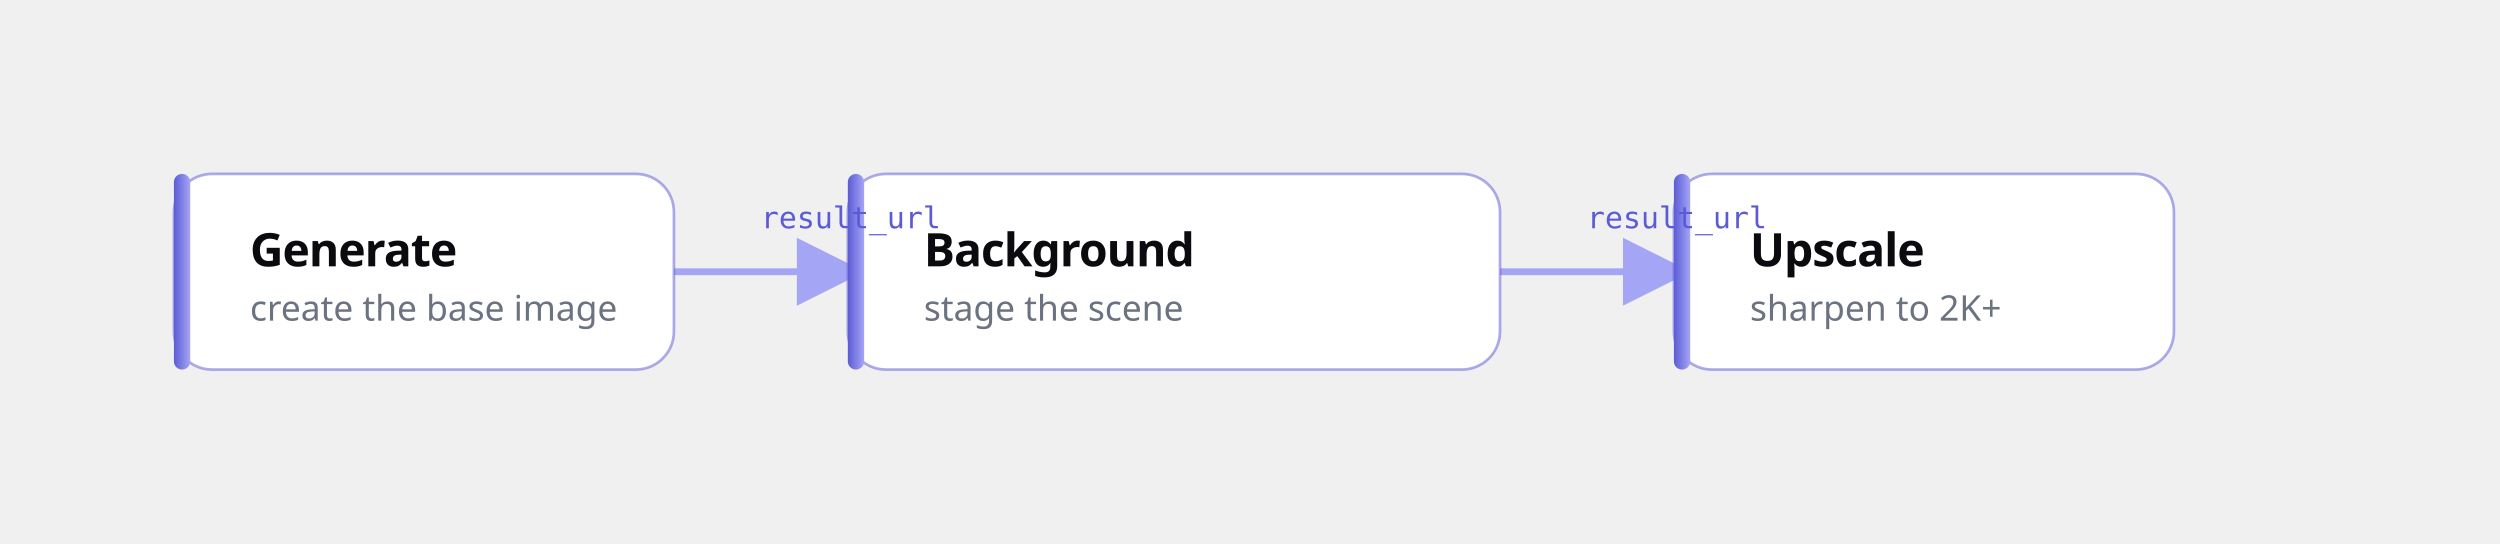
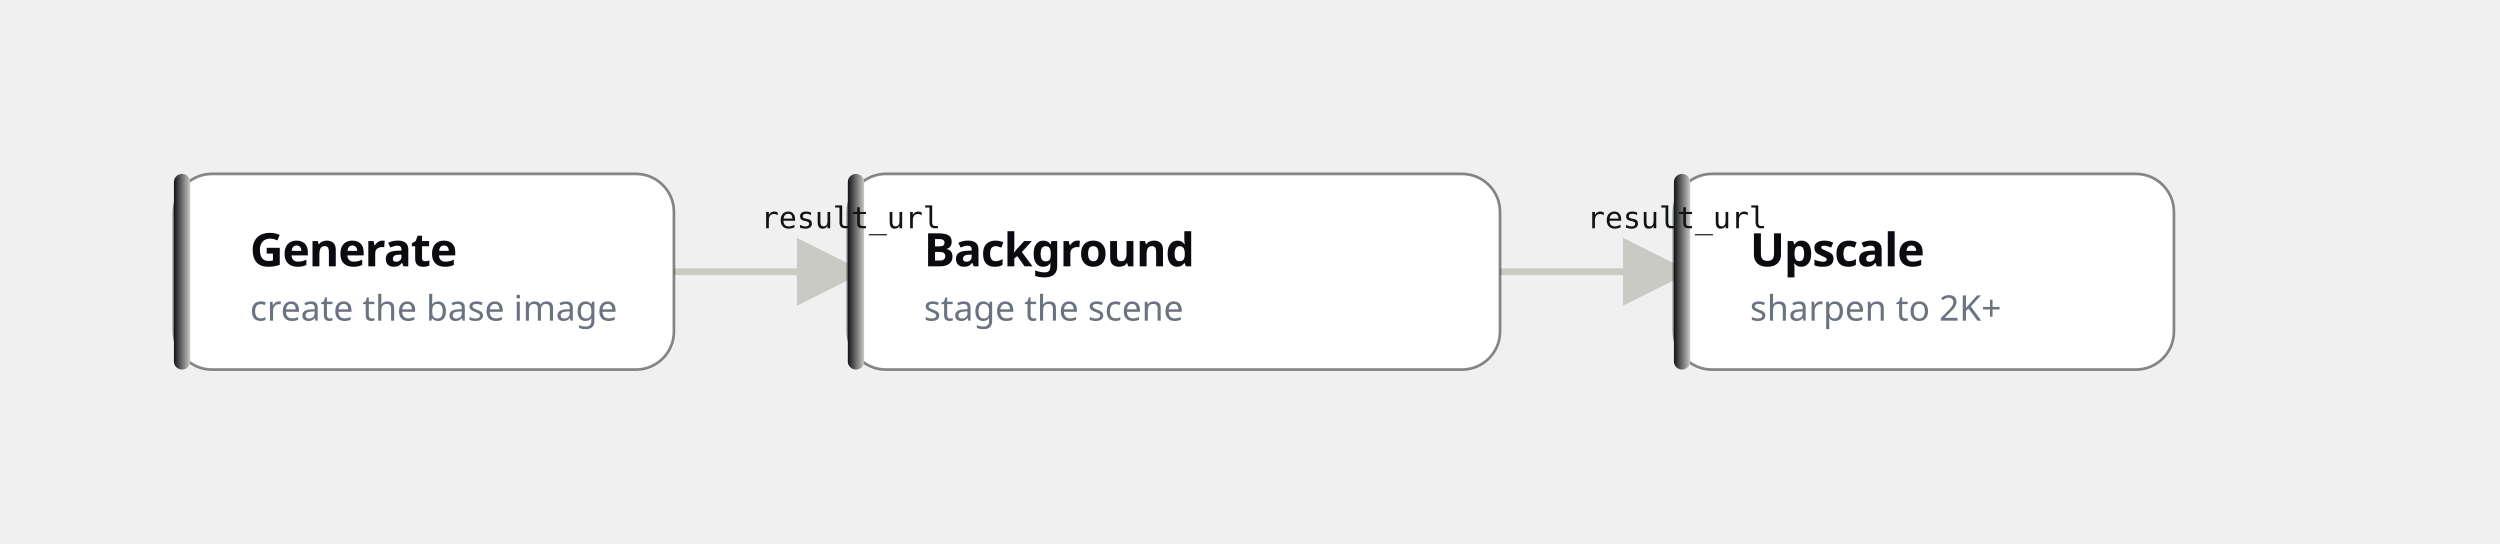
<svg xmlns="http://www.w3.org/2000/svg" width="920" height="200" viewBox="0 0 920 200" fill="none" font-family="Geist, system-ui, sans-serif">
  <defs>
    <marker id="warrow" markerWidth="10" markerHeight="10" refX="7.5" refY="5" orient="auto">
-       <path d="M0 0 L10 5 L0 10 Z" fill="#a5a5f5" />
+       <path d="M0 0 L10 5 L0 10 Z" fill="#c9cac4" />
    </marker>
    <linearGradient id="waccent" x1="0" y1="0" x2="1" y2="0">
-       <stop offset="0" stop-color="#5b5bd6" />
-       <stop offset="1" stop-color="#a5a5f5" />
+       <stop offset="0" stop-color="#111317" />
+       <stop offset="1" stop-color="#c9cac4" />
    </linearGradient>
  </defs>
-   <line x1="248" y1="100" x2="312" y2="100" stroke="#a5a5f5" stroke-width="2.5" marker-end="url(#warrow)" />
-   <line x1="552" y1="100" x2="616" y2="100" stroke="#a5a5f5" stroke-width="2.5" marker-end="url(#warrow)" />
-   <rect x="64" y="64" width="184" height="72" rx="14" fill="#ffffff" stroke="#5b5bd6" stroke-opacity="0.5" />
+   <line x1="248" y1="100" x2="312" y2="100" stroke="#c9cac4" stroke-width="2.5" marker-end="url(#warrow)" />
+   <line x1="552" y1="100" x2="616" y2="100" stroke="#c9cac4" stroke-width="2.5" marker-end="url(#warrow)" />
+   <rect x="64" y="64" width="184" height="72" rx="14" fill="#ffffff" stroke="#111317" stroke-opacity="0.5" />
  <rect x="64" y="64" width="6" height="72" rx="3" fill="url(#waccent)" />
  <text x="92" y="98" font-size="17" font-weight="600" fill="#0a0a0f" letter-spacing="-0.02em">Generate</text>
  <text x="92" y="118" font-size="13" fill="#6b7280">create the base image</text>
-   <rect x="312" y="64" width="240" height="72" rx="14" fill="#ffffff" stroke="#5b5bd6" stroke-opacity="0.5" />
+   <rect x="312" y="64" width="240" height="72" rx="14" fill="#ffffff" stroke="#111317" stroke-opacity="0.5" />
  <rect x="312" y="64" width="6" height="72" rx="3" fill="url(#waccent)" />
  <text x="340" y="98" font-size="17" font-weight="600" fill="#0a0a0f" letter-spacing="-0.02em">Background</text>
  <text x="340" y="118" font-size="13" fill="#6b7280">stage the scene</text>
-   <rect x="616" y="64" width="184" height="72" rx="14" fill="#ffffff" stroke="#5b5bd6" stroke-opacity="0.5" />
+   <rect x="616" y="64" width="184" height="72" rx="14" fill="#ffffff" stroke="#111317" stroke-opacity="0.5" />
  <rect x="616" y="64" width="6" height="72" rx="3" fill="url(#waccent)" />
  <text x="644" y="98" font-size="17" font-weight="600" fill="#0a0a0f" letter-spacing="-0.02em">Upscale</text>
  <text x="644" y="118" font-size="13" fill="#6b7280">sharpen to 2K+</text>
-   <text x="280" y="84" font-size="11" font-family="Geist Mono, monospace" fill="#5b5bd6">result_url</text>
-   <text x="584" y="84" font-size="11" font-family="Geist Mono, monospace" fill="#5b5bd6">result_url</text>
+   <text x="280" y="84" font-size="11" font-family="Geist Mono, monospace" fill="#111317">result_url</text>
+   <text x="584" y="84" font-size="11" font-family="Geist Mono, monospace" fill="#111317">result_url</text>
</svg>
